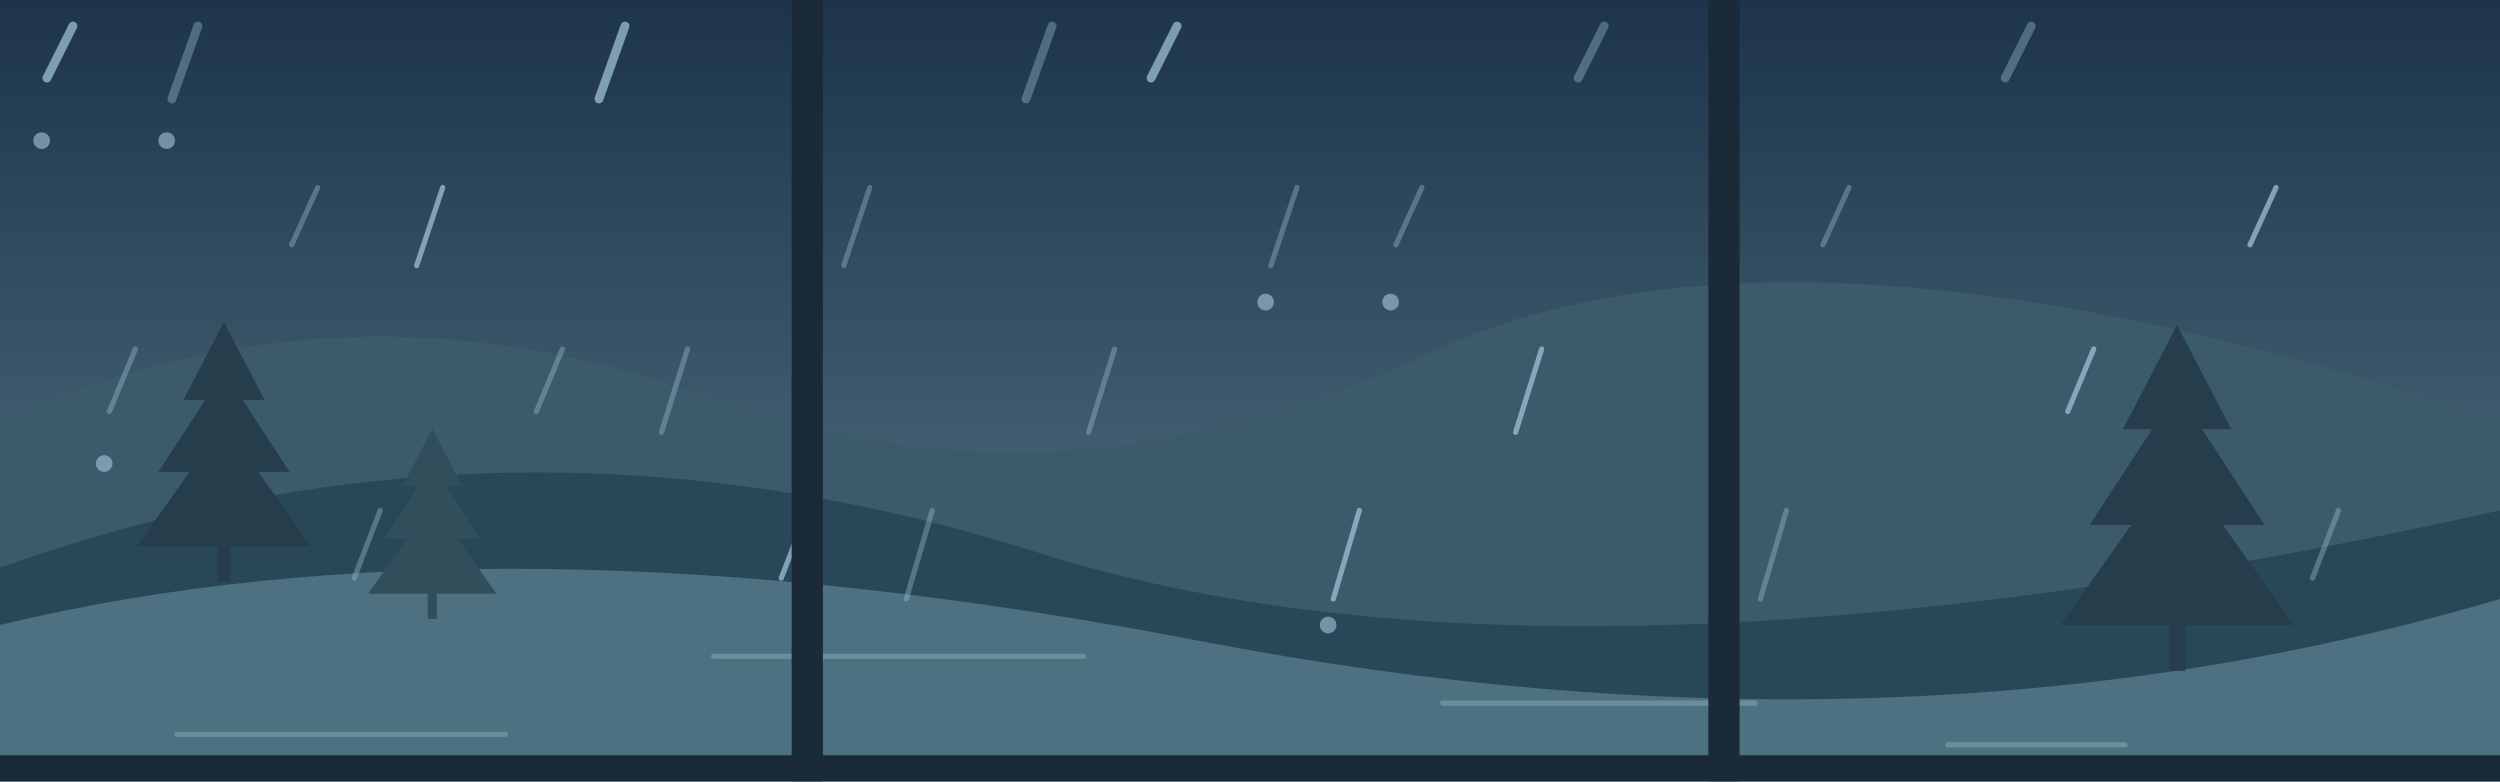
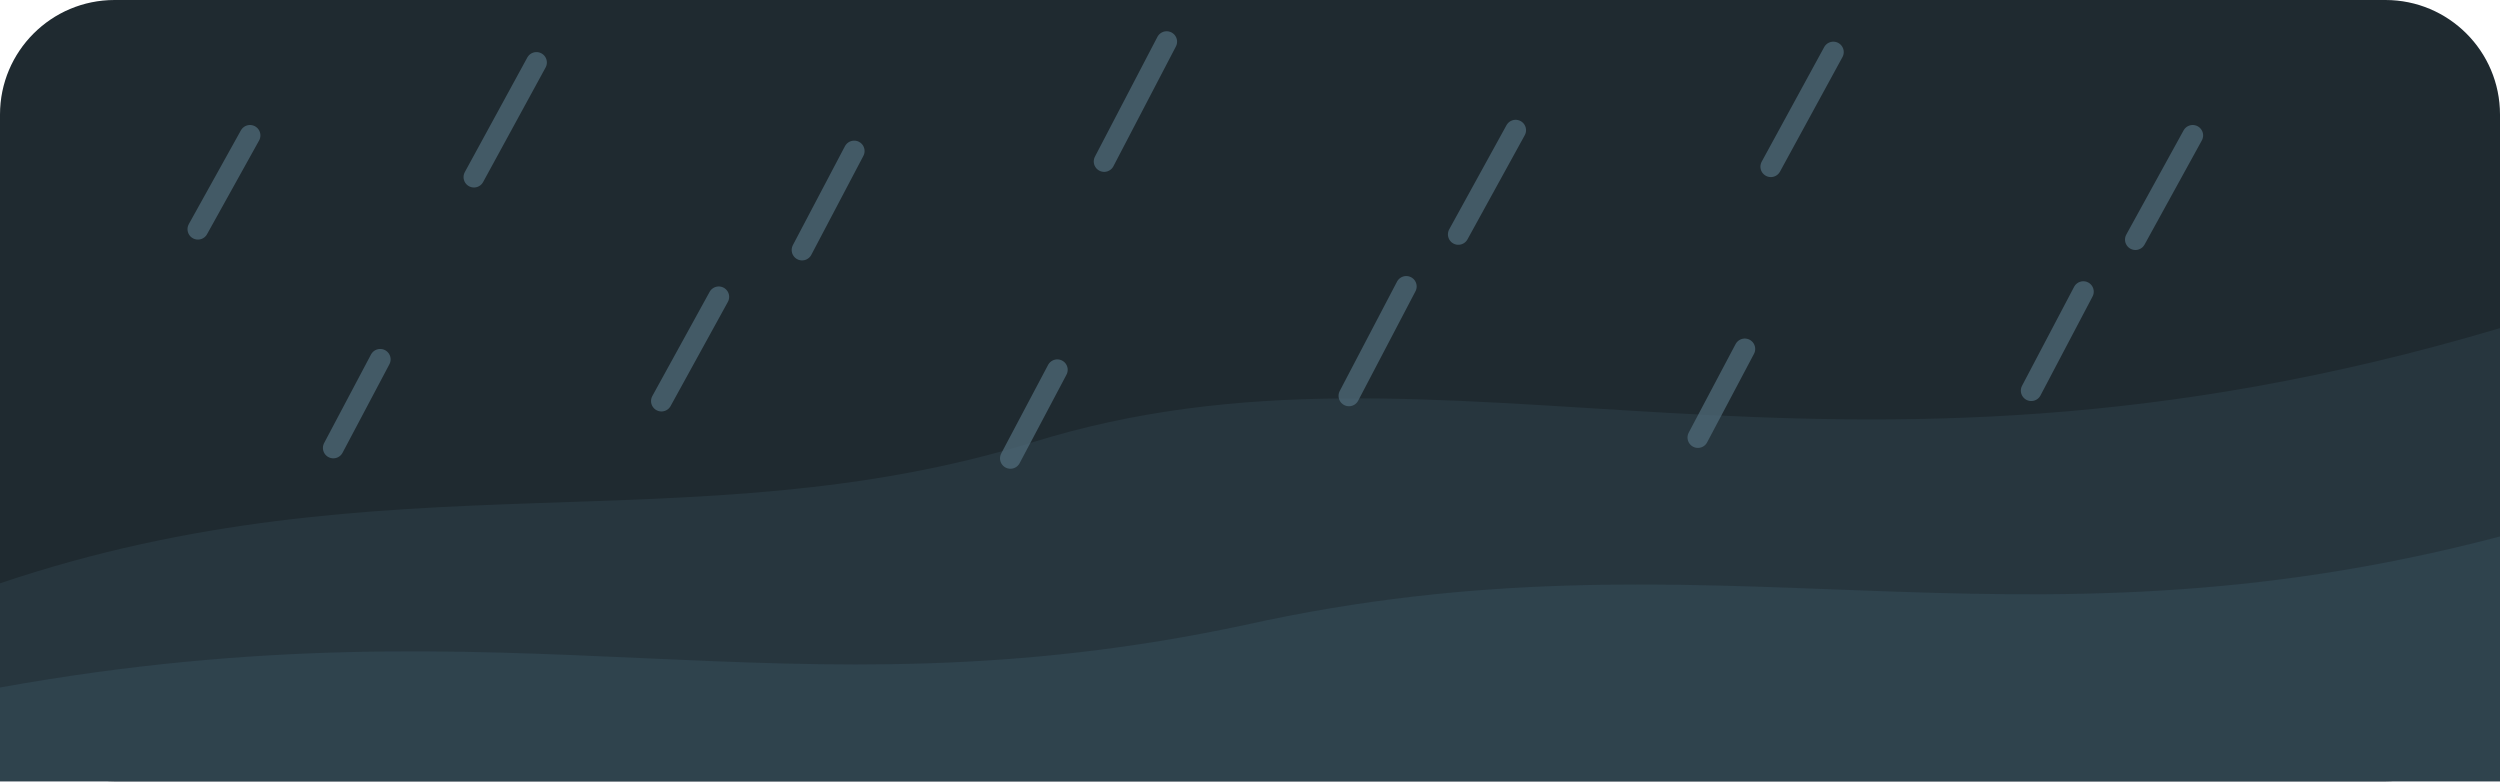
- <svg xmlns="http://www.w3.org/2000/svg" viewBox="0 0 480 150" role="img" aria-label="Rain on a window overlooking a misty lake">
-   <defs>
-     <linearGradient id="sky" x2="0" y2="1">
-       <stop stop-color="#1D344A" />
-       <stop offset="1" stop-color="#5A7A89" />
-     </linearGradient>
-   </defs>
-   <rect x="0" y="0" width="480" height="150" rx="0" fill="url(#sky)" />
-   <path d="M0 81q66-30 135-5t139-8 206 13v69H0Z" fill="#3B5B6B" />
-   <path d="M0 109q98-35 199-3t281-8v52H0Z" fill="#294857" />
-   <path d="M0 120q95-23 230 3t250-8v35H0Z" fill="#4D7181" />
-   <g transform="translate(43 105) scale(0.6)" fill="#263E4C">
-     <path d="M0-72-13-47h7l-15 23h10L-28 0H28L11-24h10L6-47h7Z" />
-     <path d="M-2-7h4v18h-4Z" />
+ <svg xmlns="http://www.w3.org/2000/svg" viewBox="0 0 480 150" role="img" aria-label="Gentle rain artwork">
+   <rect width="480" height="150" rx="22" fill="#1F2A30" />
+   <path d="M0 112c74-25 133-7 198-27 80-25 151 17 282-22v87H0z" fill="#27363E" />
+   <g fill="none" stroke="#4F6A78" stroke-linecap="round" stroke-width="4" opacity=".75">
+     <path d="m48 26-10 18M103 12 91 34M164 29l-10 19M224 8l-12 23M291 25l-11 20M352 10l-12 22M421 26l-11 20" />
+     <path d="m73 69-9 17M138 57l-11 20M203 71l-9 17M270 55l-11 21M335 67l-9 17M400 56l-10 19" />
  </g>
-   <g transform="translate(83 114) scale(0.44)" fill="#314E5B">
-     <path d="M0-72-13-47h7l-15 23h10L-28 0H28L11-24h10L6-47h7Z" />
-     <path d="M-2-7h4v18h-4Z" />
-   </g>
-   <g transform="translate(418 120) scale(0.8)" fill="#263E4C">
-     <path d="M0-72-13-47h7l-15 23h10L-28 0H28L11-24h10L6-47h7Z" />
-     <path d="M-2-7h4v18h-4Z" />
-   </g>
-   <path d="M137 126h71m69 9h60M34 141h63m277 2h34" fill="none" stroke="#7A9EA8" stroke-width="1" stroke-linecap="round" opacity=".65" />
-   <path d="M14 5l-5 10" fill="none" stroke="#A4C7DD" stroke-width="1.7" stroke-linecap="round" opacity=".7" />
-   <circle cx="8" cy="27" r="1.6" fill="#A4C7DD" opacity=".6" />
-   <path d="M61 36l-5 11" fill="none" stroke="#A4C7DD" stroke-width="1" stroke-linecap="round" opacity=".36" />
-   <path d="M108 67l-5 12" fill="none" stroke="#A4C7DD" stroke-width="1" stroke-linecap="round" opacity=".36" />
-   <path d="M155 98l-5 13" fill="none" stroke="#A4C7DD" stroke-width="1" stroke-linecap="round" opacity=".7" />
-   <path d="M202 5l-5 14" fill="none" stroke="#A4C7DD" stroke-width="1.7" stroke-linecap="round" opacity=".36" />
-   <path d="M249 36l-5 15" fill="none" stroke="#A4C7DD" stroke-width="1" stroke-linecap="round" opacity=".36" />
-   <circle cx="243" cy="58" r="1.6" fill="#A4C7DD" opacity=".6" />
-   <path d="M296 67l-5 16" fill="none" stroke="#A4C7DD" stroke-width="1" stroke-linecap="round" opacity=".7" />
-   <path d="M343 98l-5 17" fill="none" stroke="#A4C7DD" stroke-width="1" stroke-linecap="round" opacity=".36" />
-   <path d="M390 5l-5 10" fill="none" stroke="#A4C7DD" stroke-width="1.7" stroke-linecap="round" opacity=".36" />
-   <path d="M437 36l-5 11" fill="none" stroke="#A4C7DD" stroke-width="1" stroke-linecap="round" opacity=".7" />
-   <path d="M26 67l-5 12" fill="none" stroke="#A4C7DD" stroke-width="1" stroke-linecap="round" opacity=".36" />
-   <circle cx="20" cy="89" r="1.6" fill="#A4C7DD" opacity=".6" />
-   <path d="M73 98l-5 13" fill="none" stroke="#A4C7DD" stroke-width="1" stroke-linecap="round" opacity=".36" />
-   <path d="M120 5l-5 14" fill="none" stroke="#A4C7DD" stroke-width="1.7" stroke-linecap="round" opacity=".7" />
-   <path d="M167 36l-5 15" fill="none" stroke="#A4C7DD" stroke-width="1" stroke-linecap="round" opacity=".36" />
-   <path d="M214 67l-5 16" fill="none" stroke="#A4C7DD" stroke-width="1" stroke-linecap="round" opacity=".36" />
-   <path d="M261 98l-5 17" fill="none" stroke="#A4C7DD" stroke-width="1" stroke-linecap="round" opacity=".7" />
-   <circle cx="255" cy="120" r="1.6" fill="#A4C7DD" opacity=".6" />
-   <path d="M308 5l-5 10" fill="none" stroke="#A4C7DD" stroke-width="1.7" stroke-linecap="round" opacity=".36" />
-   <path d="M355 36l-5 11" fill="none" stroke="#A4C7DD" stroke-width="1" stroke-linecap="round" opacity=".36" />
-   <path d="M402 67l-5 12" fill="none" stroke="#A4C7DD" stroke-width="1" stroke-linecap="round" opacity=".7" />
-   <path d="M449 98l-5 13" fill="none" stroke="#A4C7DD" stroke-width="1" stroke-linecap="round" opacity=".36" />
-   <path d="M38 5l-5 14" fill="none" stroke="#A4C7DD" stroke-width="1.7" stroke-linecap="round" opacity=".36" />
-   <circle cx="32" cy="27" r="1.6" fill="#A4C7DD" opacity=".6" />
-   <path d="M85 36l-5 15" fill="none" stroke="#A4C7DD" stroke-width="1" stroke-linecap="round" opacity=".7" />
-   <path d="M132 67l-5 16" fill="none" stroke="#A4C7DD" stroke-width="1" stroke-linecap="round" opacity=".36" />
-   <path d="M179 98l-5 17" fill="none" stroke="#A4C7DD" stroke-width="1" stroke-linecap="round" opacity=".36" />
-   <path d="M226 5l-5 10" fill="none" stroke="#A4C7DD" stroke-width="1.7" stroke-linecap="round" opacity=".7" />
-   <path d="M273 36l-5 11" fill="none" stroke="#A4C7DD" stroke-width="1" stroke-linecap="round" opacity=".36" />
-   <circle cx="267" cy="58" r="1.6" fill="#A4C7DD" opacity=".6" />
-   <rect x="152" y="0" width="6" height="150" rx="0" fill="#1B2A38" />
-   <rect x="328" y="0" width="6" height="150" rx="0" fill="#1B2A38" />
-   <rect x="0" y="145" width="480" height="5" rx="0" fill="#1B2A38" />
+   <path d="M0 132c100-18 150 7 239-12 90-20 146 8 241-17v47H0z" fill="#304550" opacity=".85" />
</svg>
